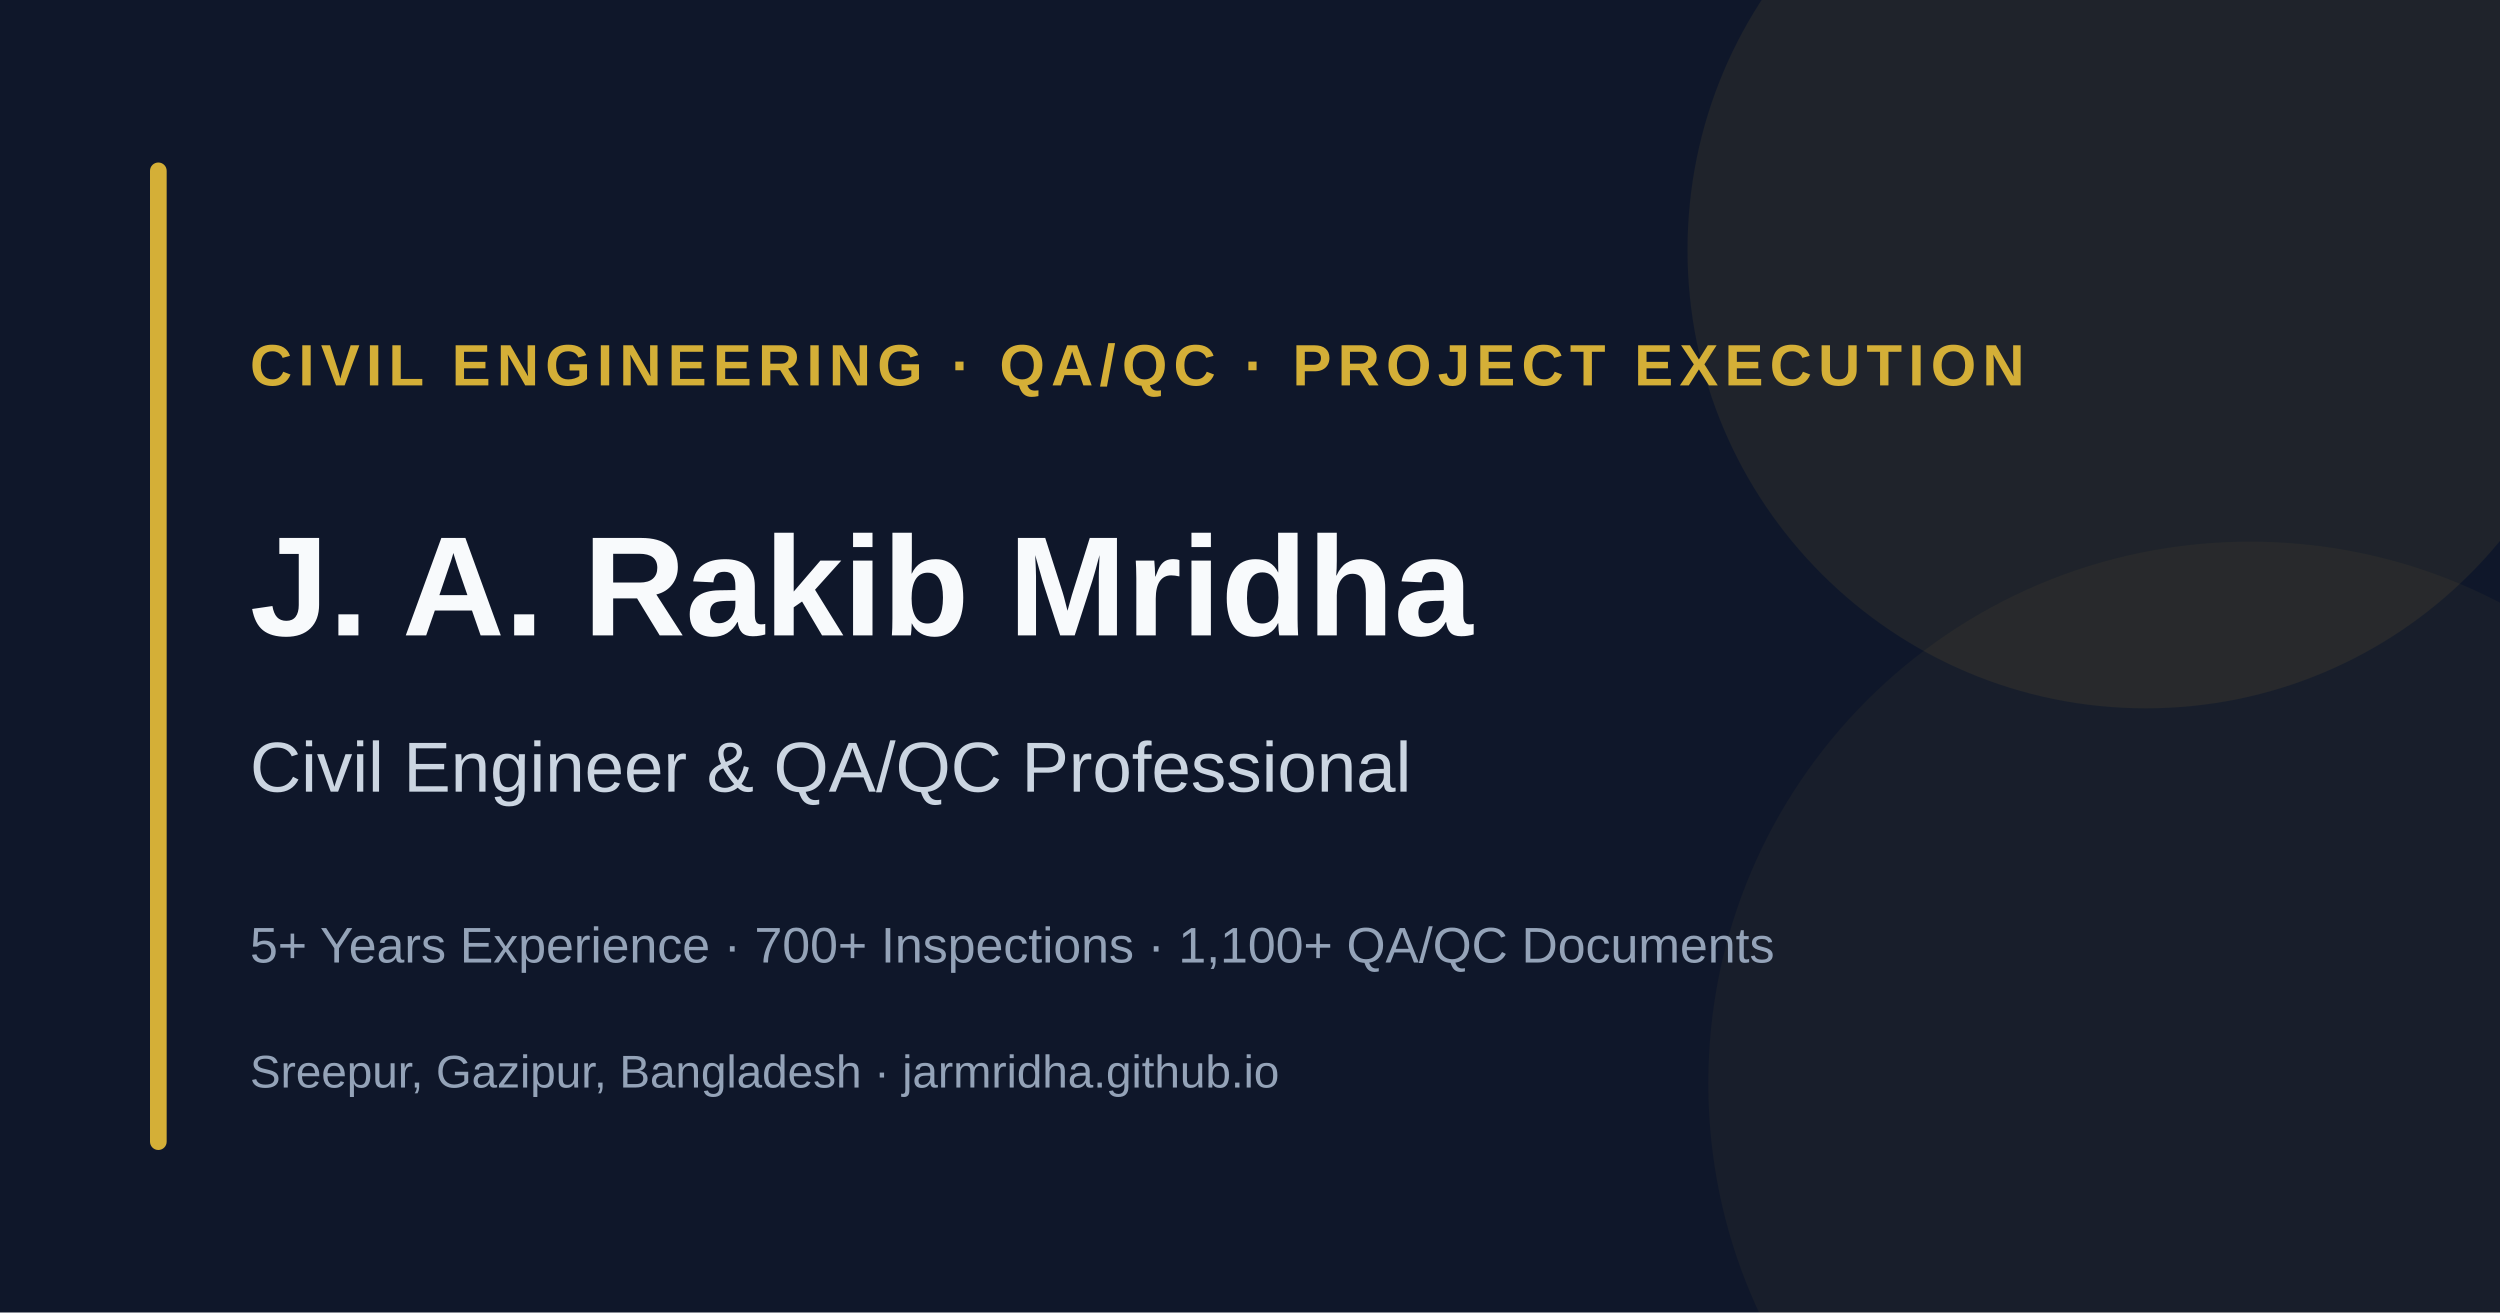
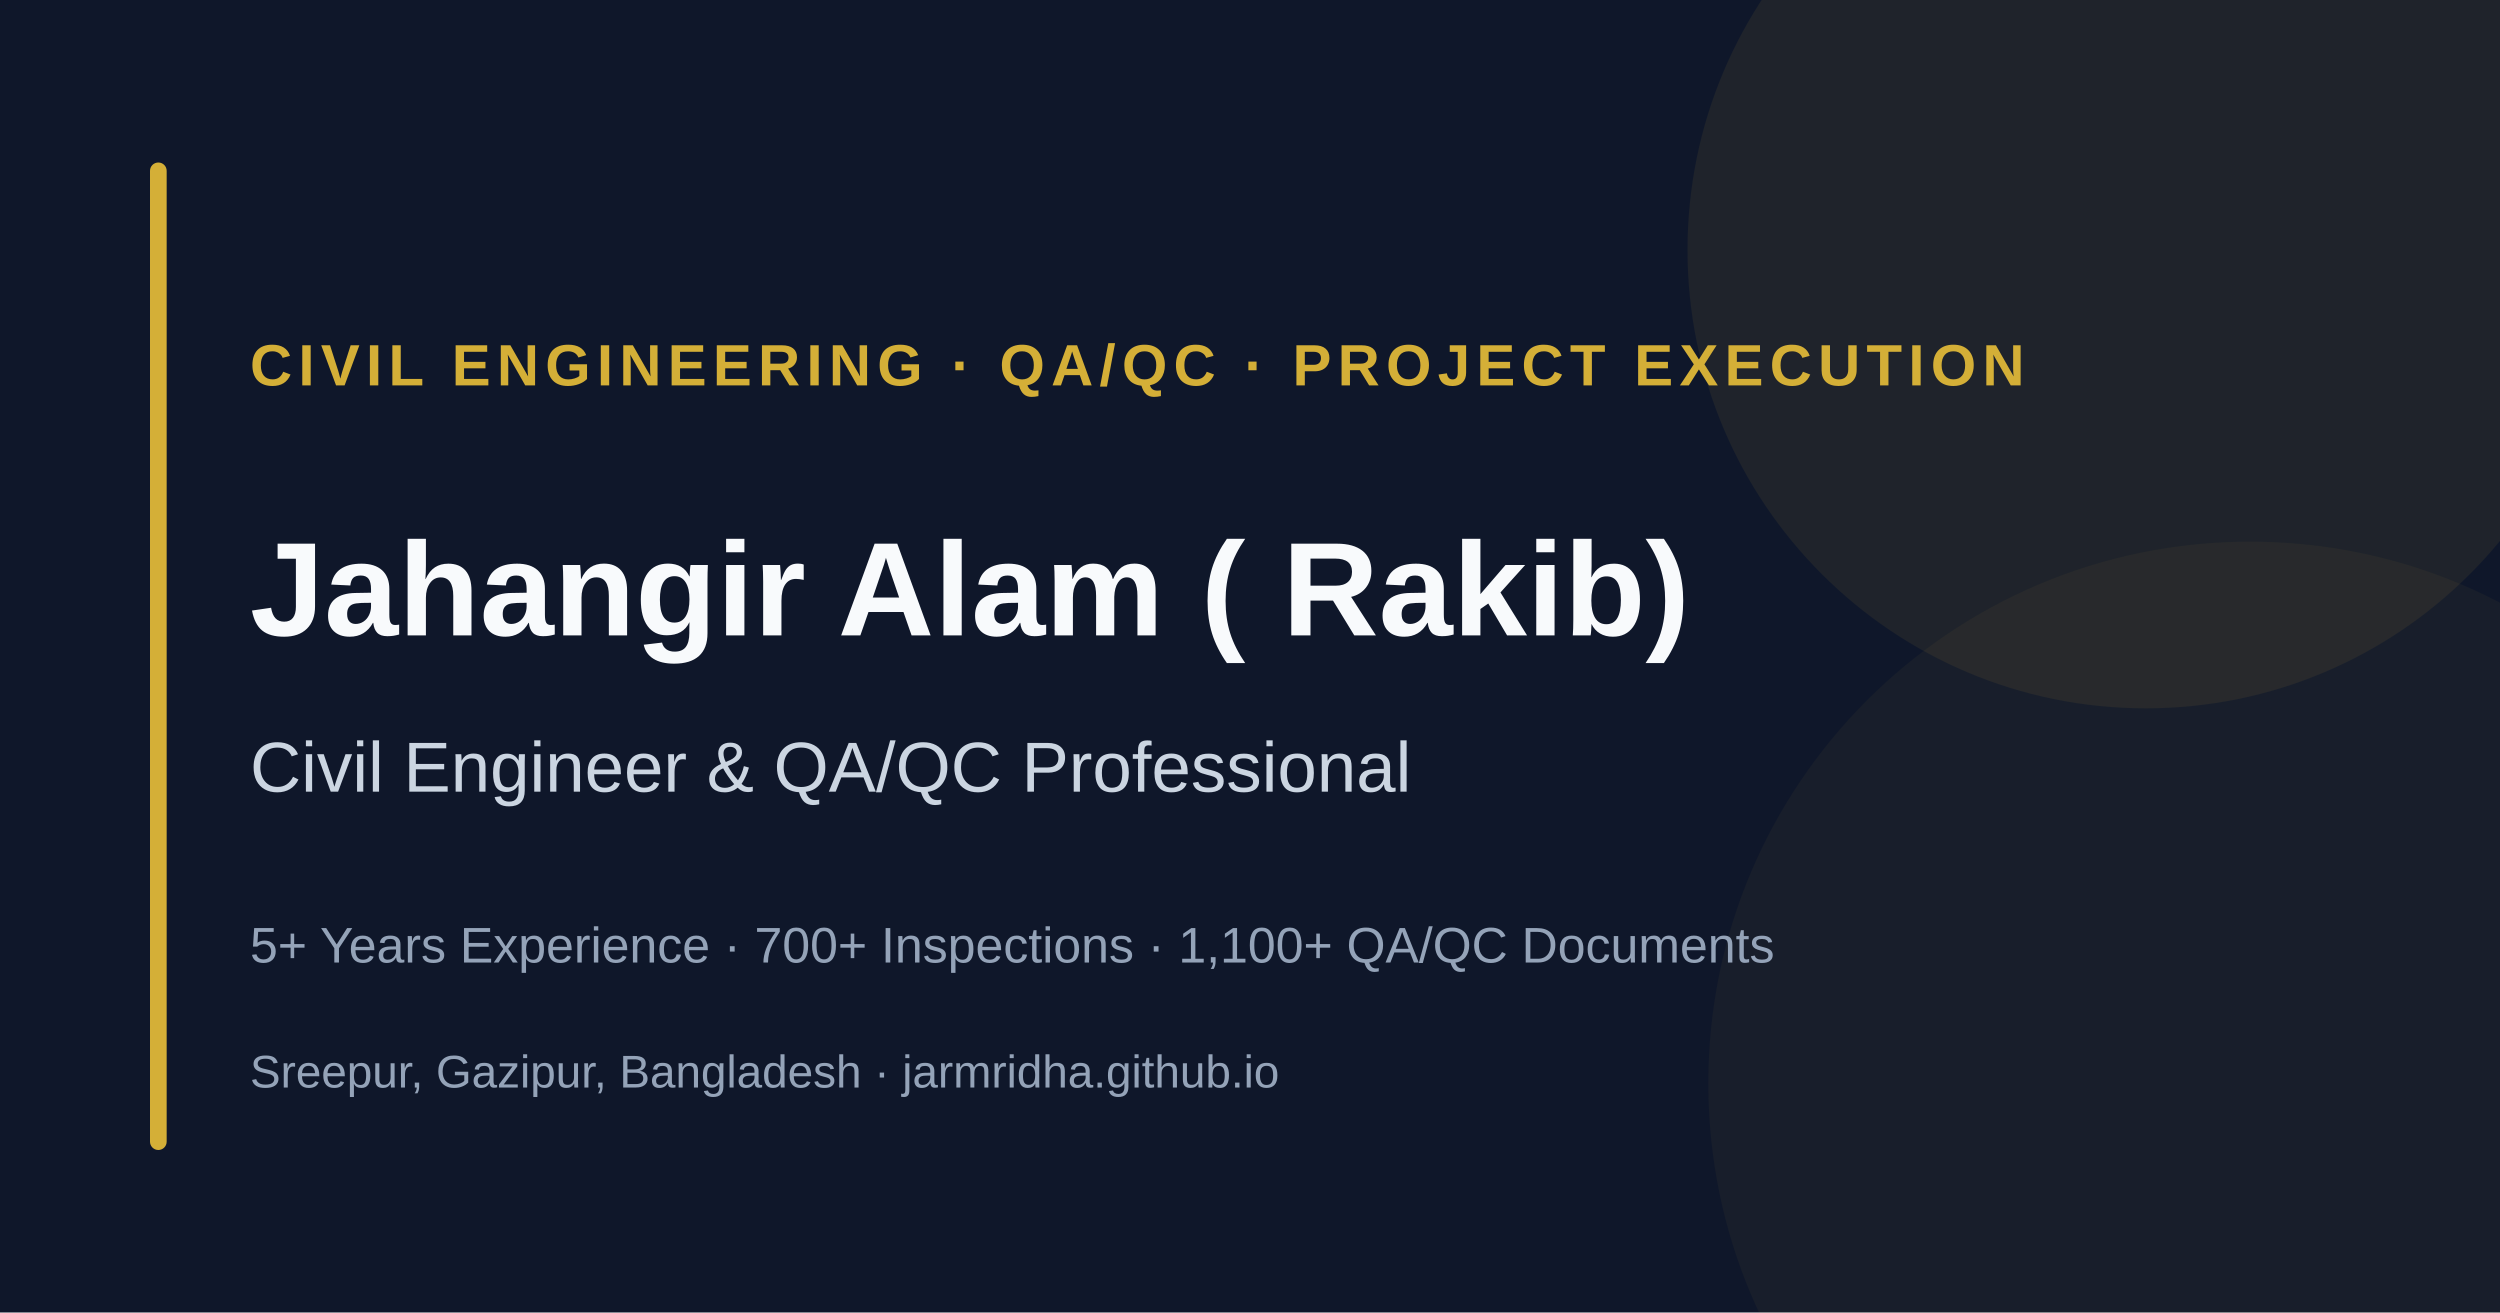
<svg xmlns="http://www.w3.org/2000/svg" width="1200" height="630" viewBox="0 0 1200 630" role="img" aria-labelledby="title desc">
  <rect width="1200" height="630" fill="#0f172a" />
  <circle cx="1030" cy="120" r="220" fill="#d4af37" opacity="0.08" />
  <circle cx="1080" cy="520" r="260" fill="#d4af37" opacity="0.05" />
  <rect x="72" y="78" width="8" height="474" rx="4" fill="#d4af37" />
  <text x="120" y="185" fill="#d4af37" font-family="Arial, Helvetica, sans-serif" font-size="28" font-weight="700" letter-spacing="3">CIVIL ENGINEERING · QA/QC · PROJECT EXECUTION</text>
-   <text x="120" y="305" fill="#f8fafc" font-family="Arial, Helvetica, sans-serif" font-size="68" font-weight="700">J. A. Rakib Mridha</text>
+   <text x="120" y="305" fill="#f8fafc" font-family="Arial, Helvetica, sans-serif" font-size="64" font-weight="700">Jahangir Alam ( Rakib)</text>
  <text x="120" y="380" fill="#cbd5e1" font-family="Arial, Helvetica, sans-serif" font-size="34">Civil Engineer &amp; QA/QC Professional</text>
  <text x="120" y="462" fill="#94a3b8" font-family="Arial, Helvetica, sans-serif" font-size="24">5+ Years Experience · 700+ Inspections · 1,100+ QA/QC Documents</text>
  <text x="120" y="522" fill="#94a3b8" font-family="Arial, Helvetica, sans-serif" font-size="22">Sreepur, Gazipur, Bangladesh · jarmridha.github.io</text>
</svg>
